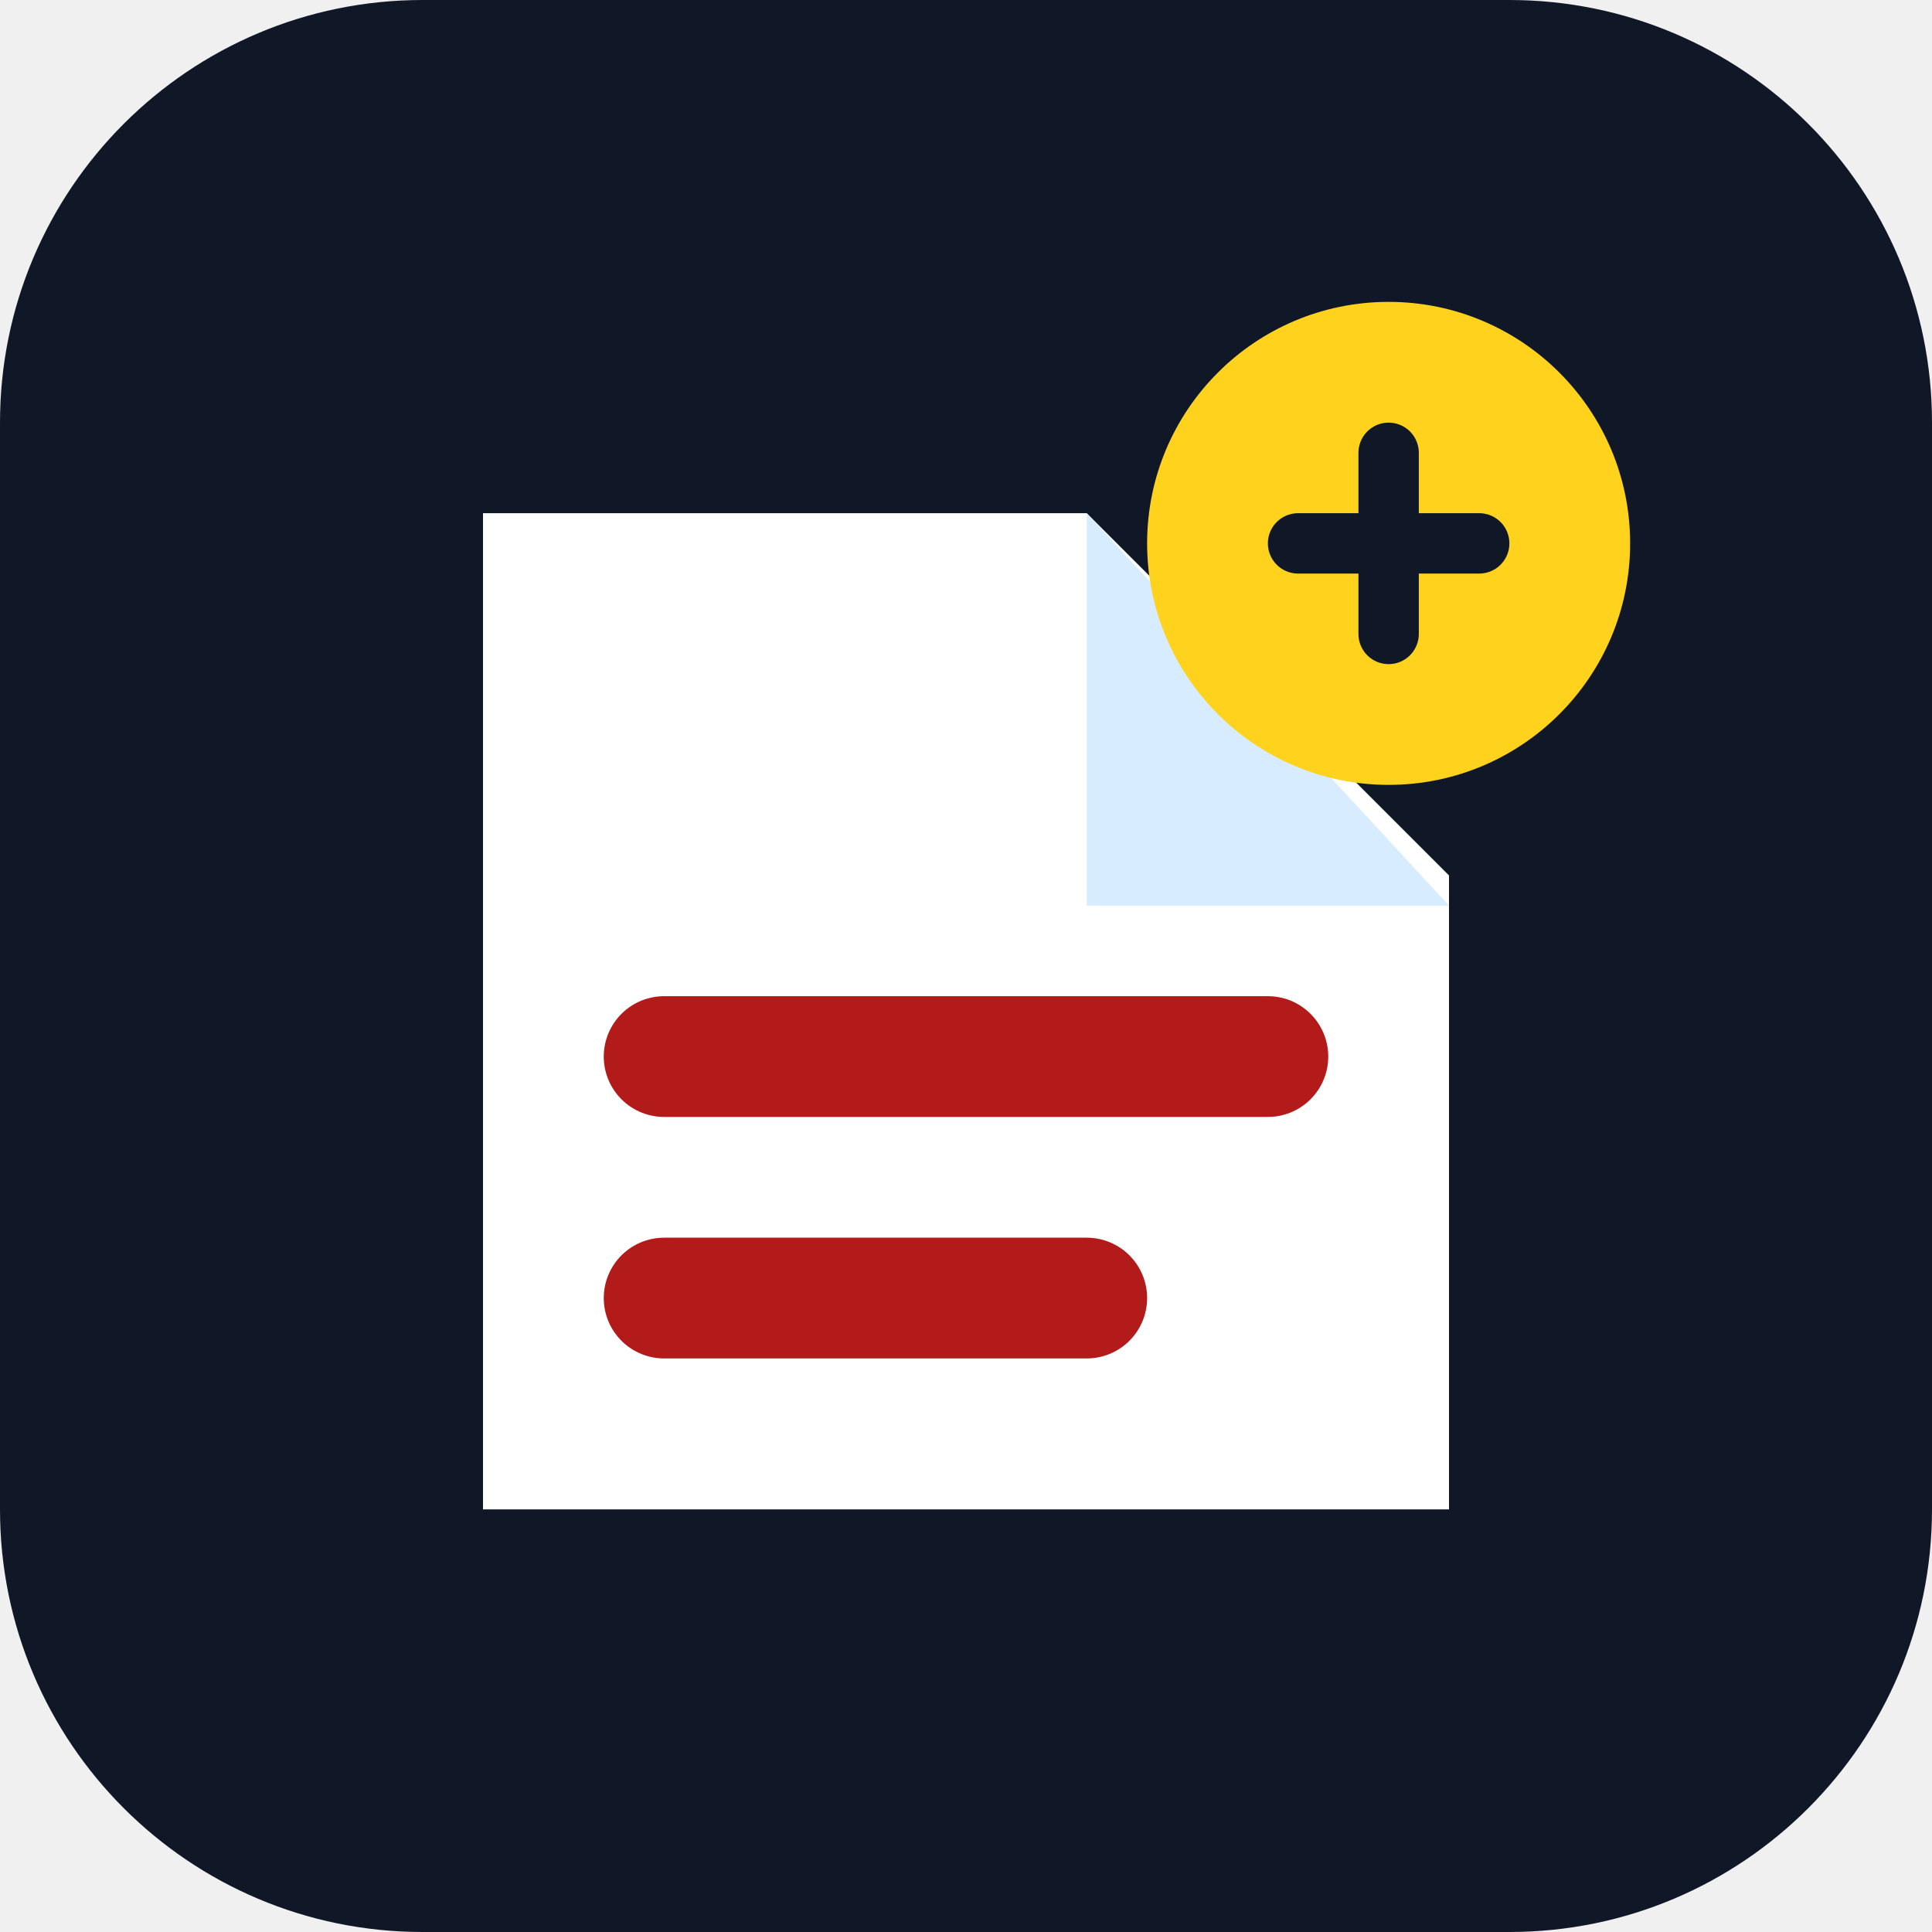
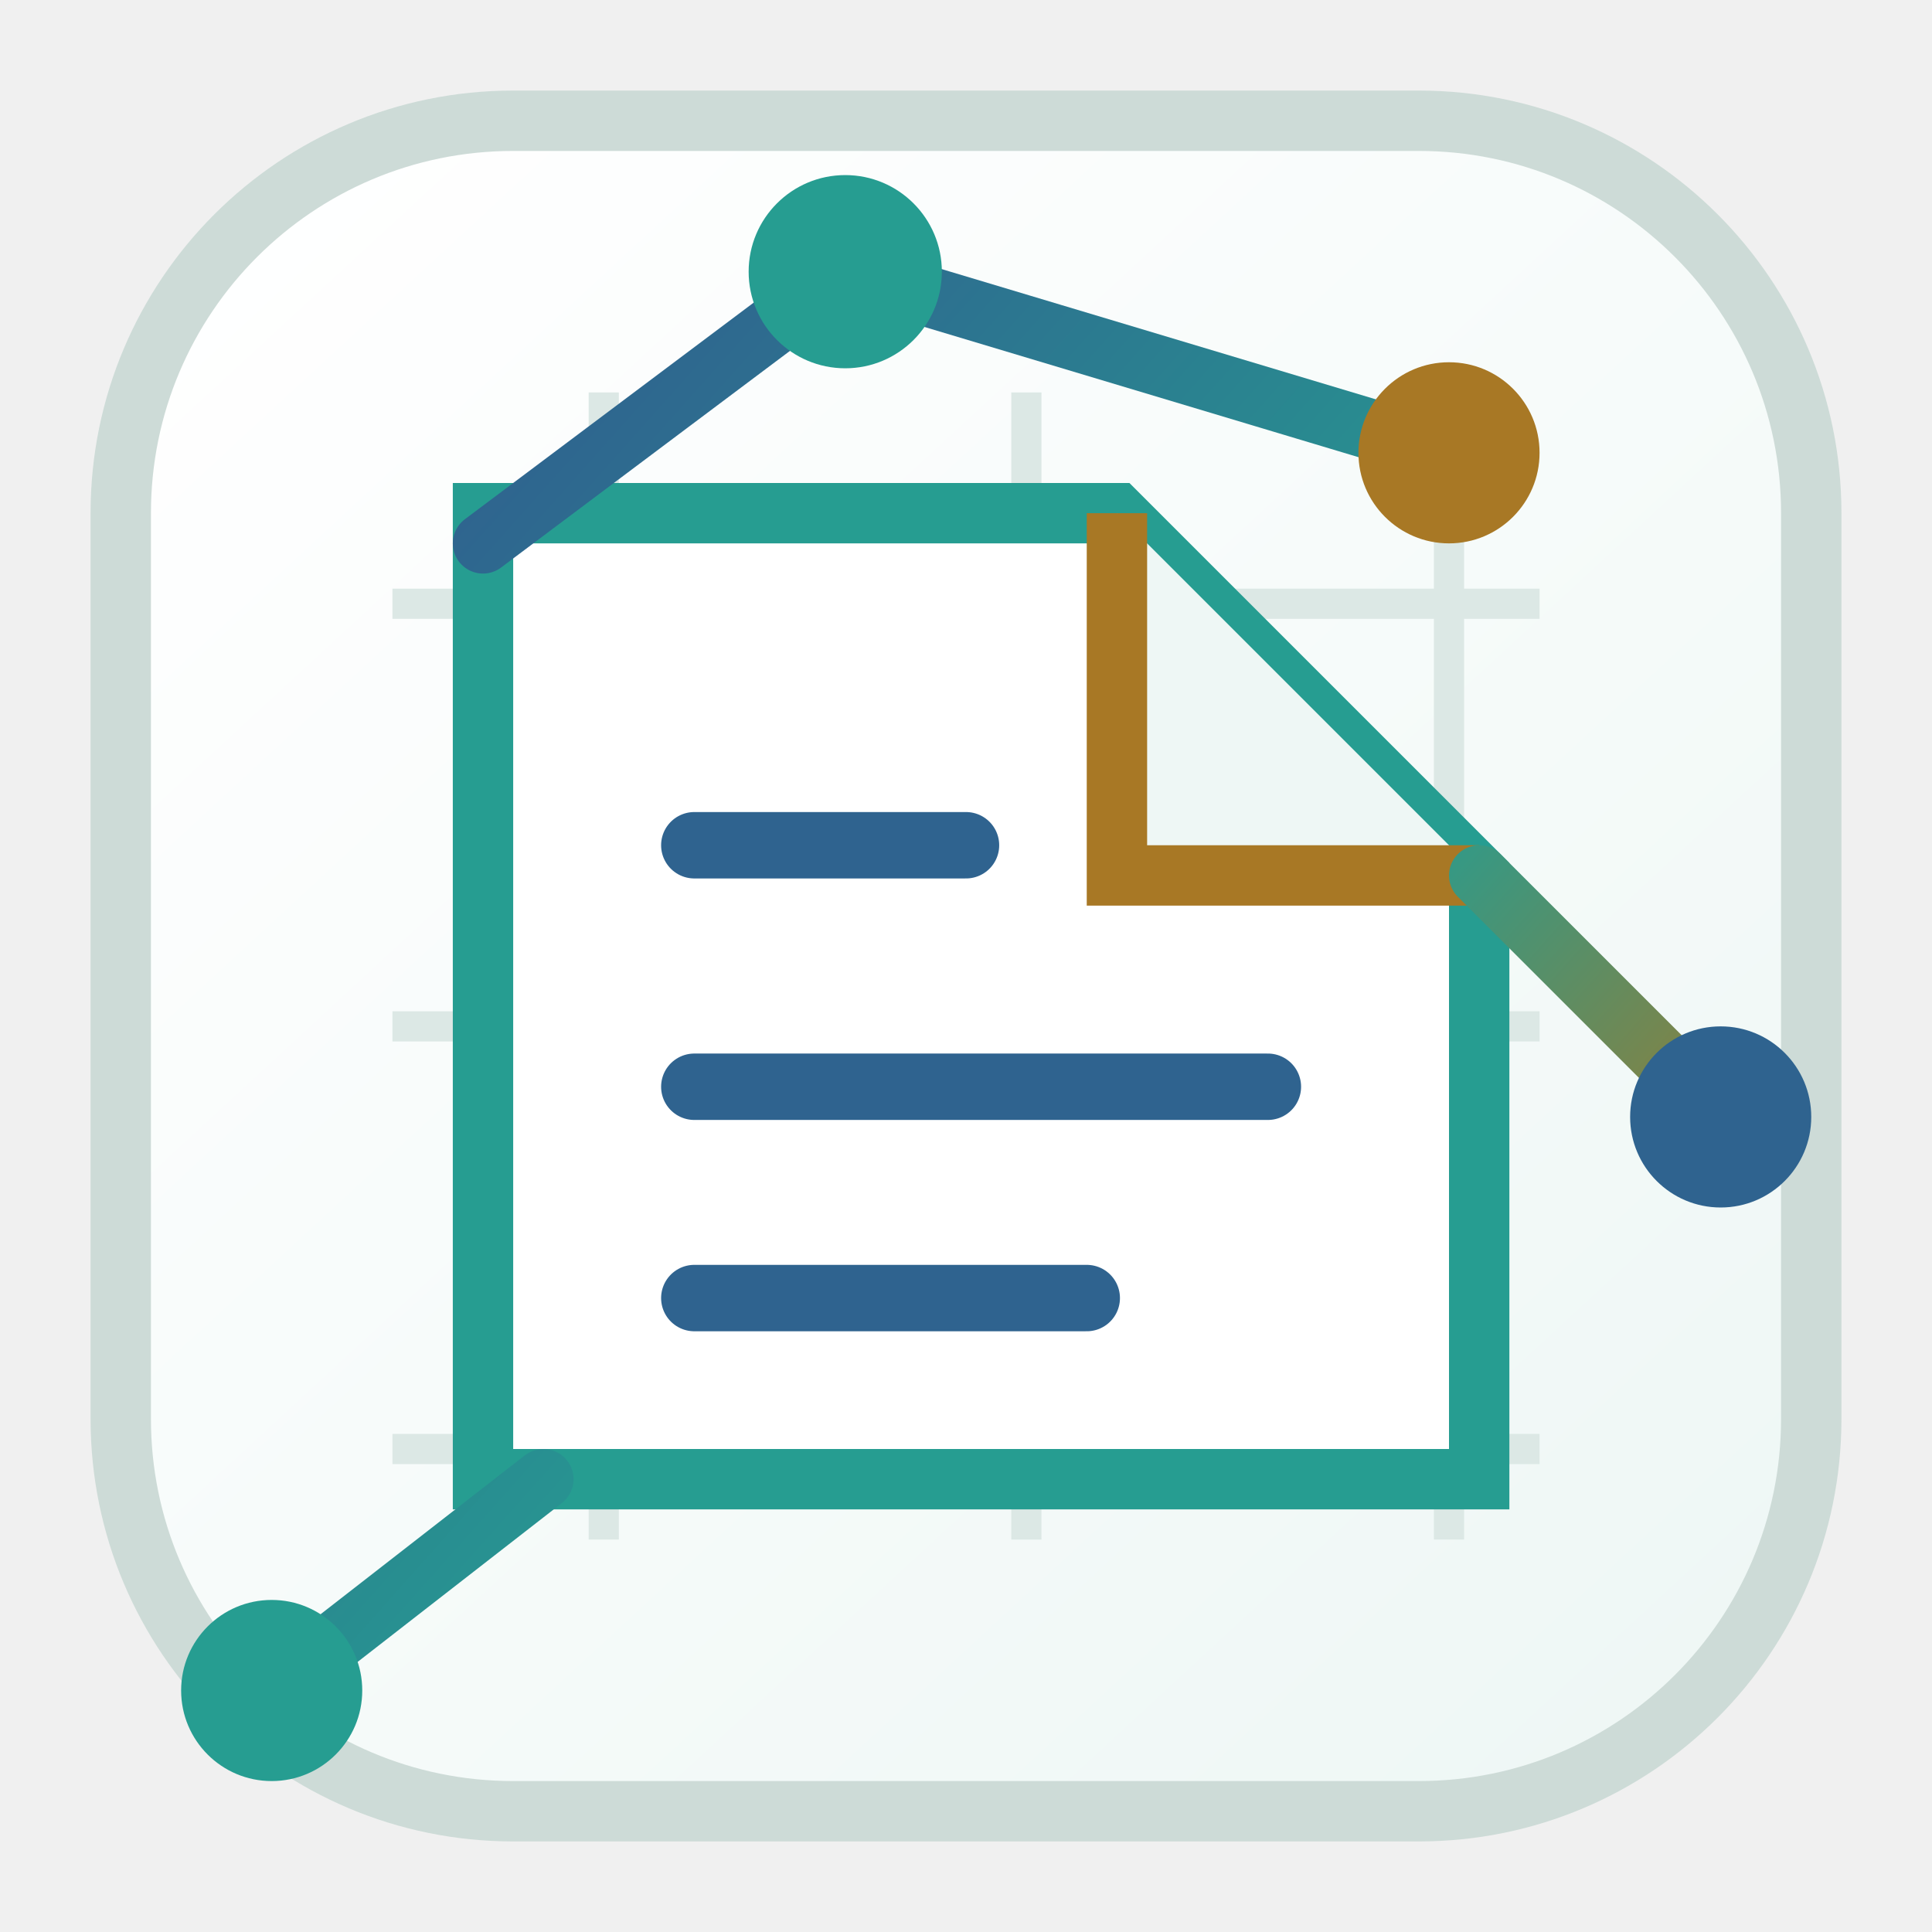
<svg xmlns="http://www.w3.org/2000/svg" role="img" viewBox="0 0 64 64">
-   <rect width="64" height="64" rx="14" fill="#101828" />
-   <path d="M16 17h20l12 12v21H16z" fill="#ffffff" />
-   <path d="M36 17v13h12" fill="#d8ecff" />
-   <path d="M22 35h20M22 43h14" stroke="#B31B1B" stroke-width="4" stroke-linecap="round" />
-   <circle cx="46" cy="18" r="8" fill="#FFD21E" />
-   <path d="M43 18h6M46 15v6" stroke="#101828" stroke-width="2" stroke-linecap="round" />
+   <defs>
+     <linearGradient id="paper" x1="8" y1="6" x2="56" y2="58" gradientUnits="userSpaceOnUse">
+       <stop offset="0" stop-color="#ffffff" />
+       <stop offset="1" stop-color="#eef7f5" />
+     </linearGradient>
+     <linearGradient id="signal" x1="15" y1="16" x2="52" y2="49" gradientUnits="userSpaceOnUse">
+       <stop offset="0" stop-color="#2f638f" />
+       <stop offset="0.62" stop-color="#269d91" />
+       <stop offset="1" stop-color="#a87825" />
+     </linearGradient>
+   </defs>
+   <rect x="4" y="4" width="56" height="56" rx="13" fill="url(#paper)" stroke="#cddbd7" stroke-width="2" />
+   <path d="M13 20h38M13 34h38M13 48h38M20 13v38M34 13v38M48 13v38" stroke="#dce8e5" stroke-width="1" />
+   <path d="M16 49V17h21l12 12v20z" fill="#ffffff" stroke="#269d91" stroke-width="2" />
+   <path d="M37 17v12h12" fill="#eef7f5" stroke="#a87825" stroke-width="2" />
+   <path d="M23 28h9M23 36h19M23 43h13" stroke="#2f638f" stroke-width="2.2" stroke-linecap="round" />
+   <path d="M16 18 28 9 48 15M49 29l8 8M18 49 9 56" fill="none" stroke="url(#signal)" stroke-width="2" stroke-linecap="round" />
+   <circle cx="28" cy="9" r="3.2" fill="#269d91" />
+   <circle cx="48" cy="15" r="3" fill="#a87825" />
+   <circle cx="57" cy="37" r="3" fill="#2f638f" />
+   <circle cx="9" cy="56" r="3" fill="#269d91" />
</svg>
